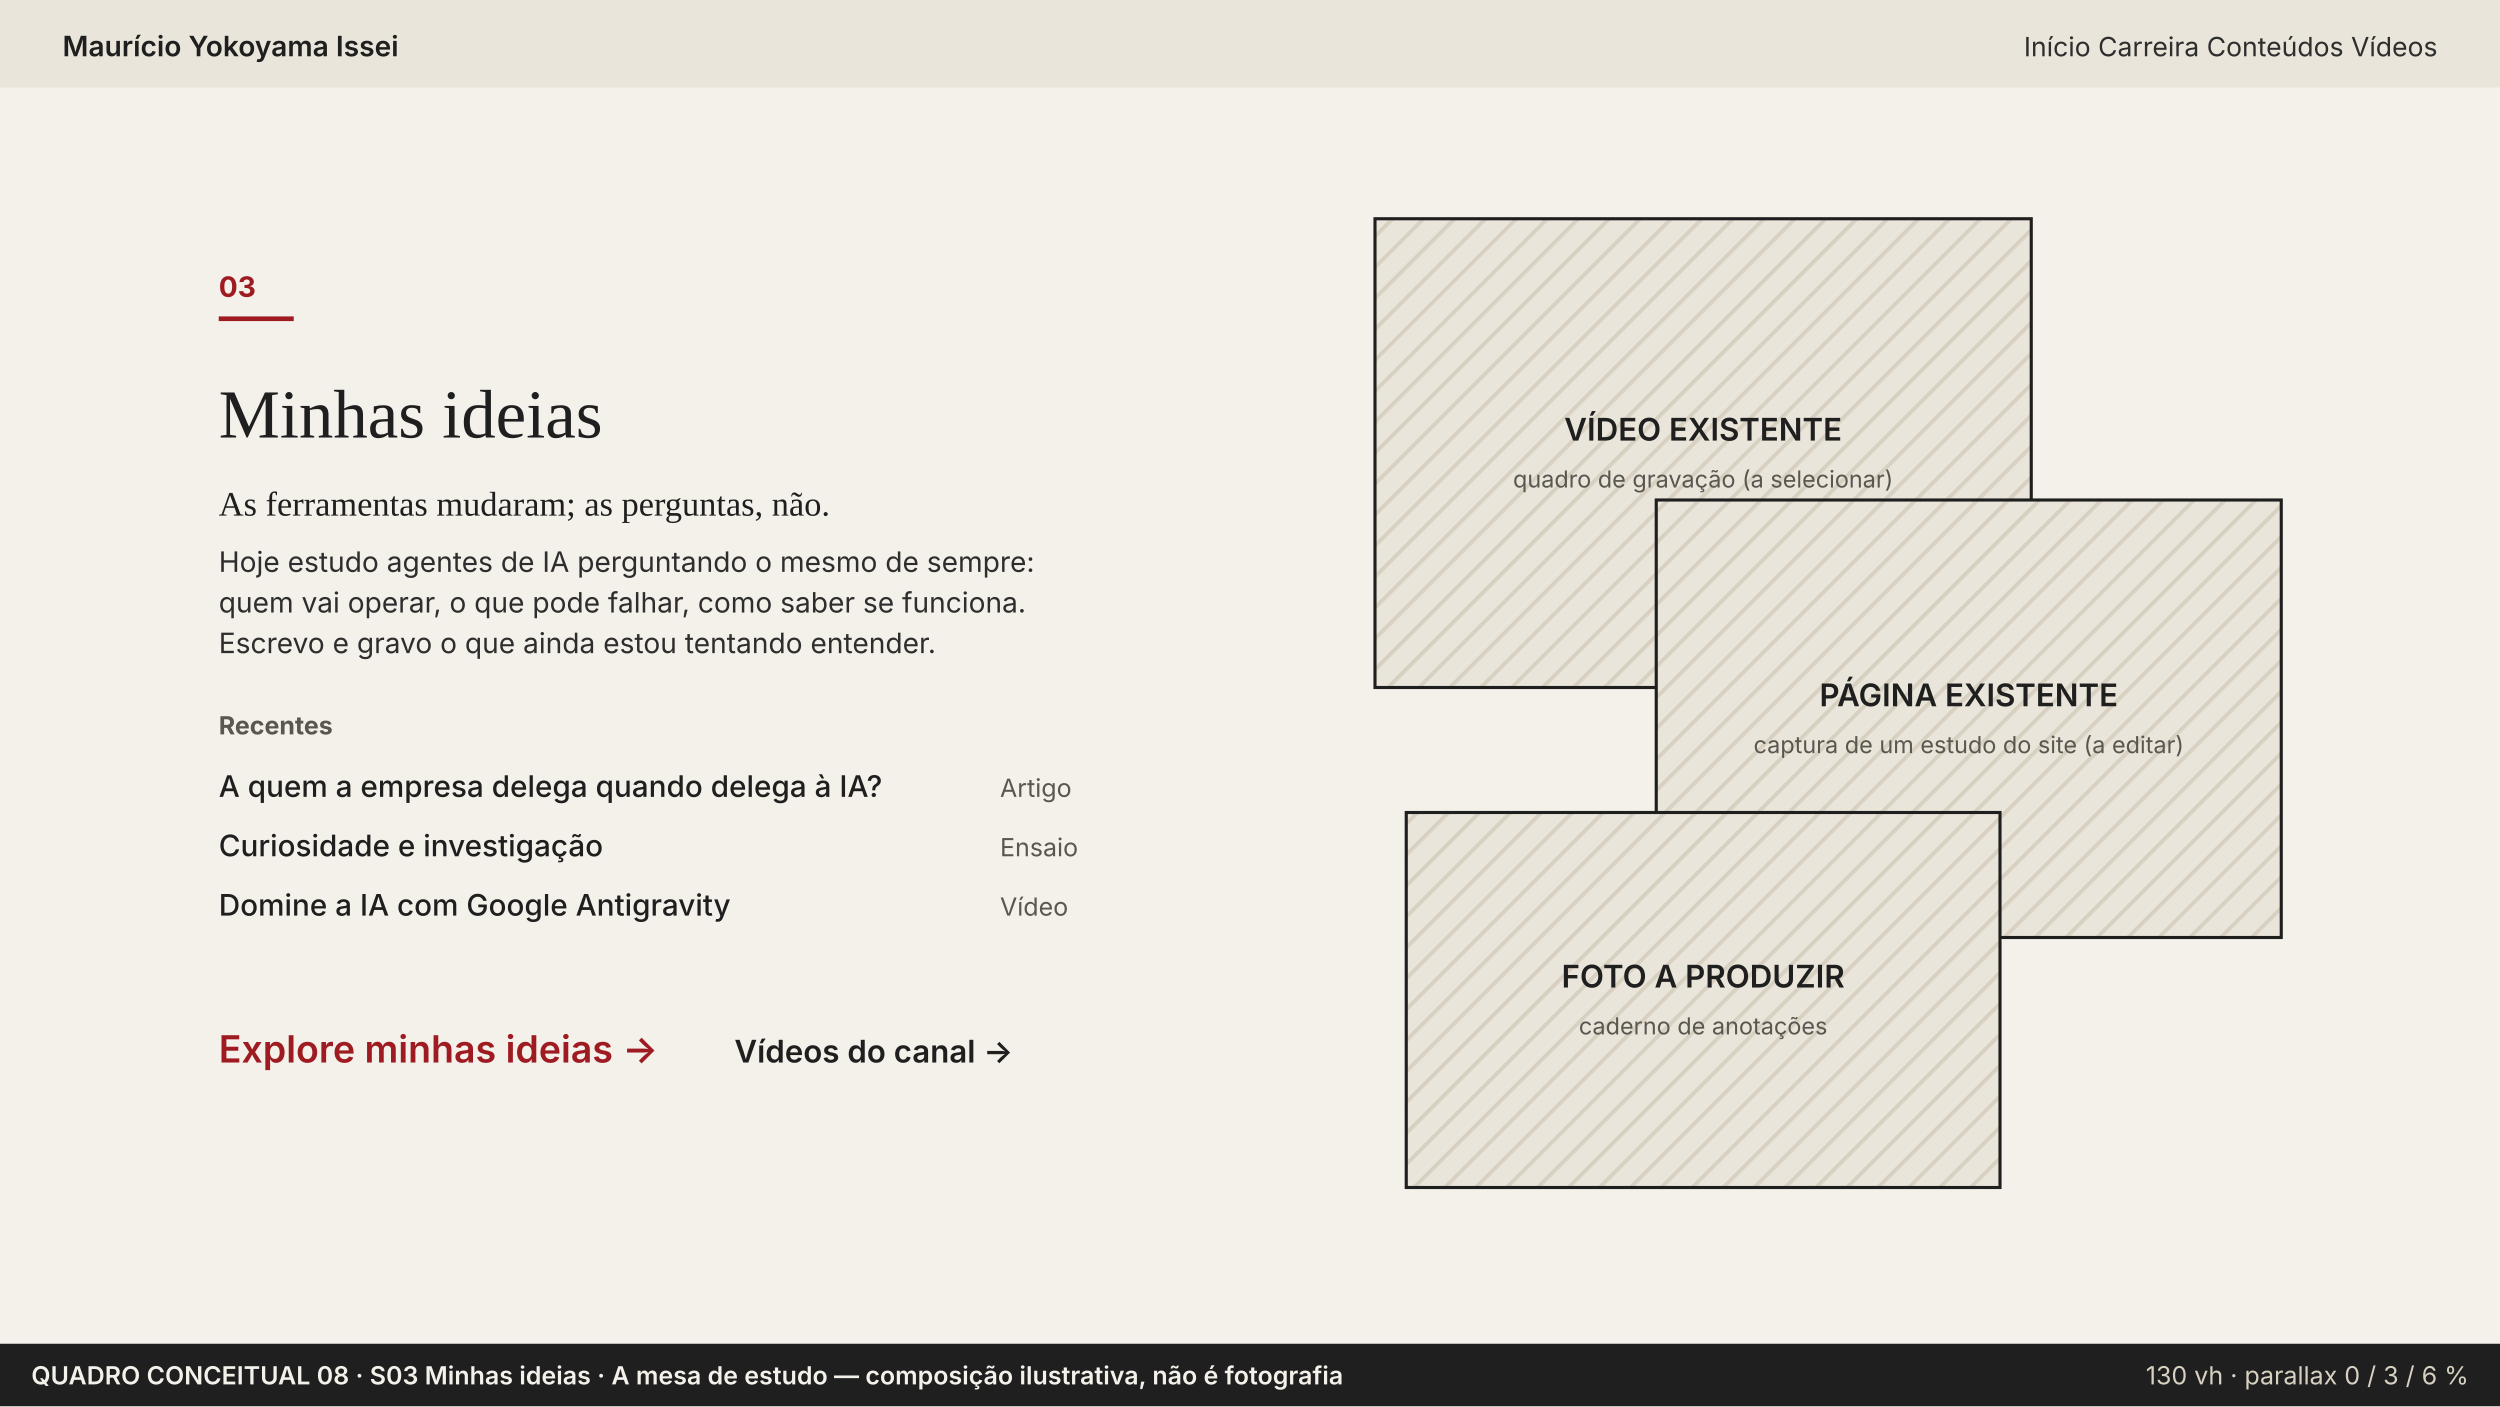
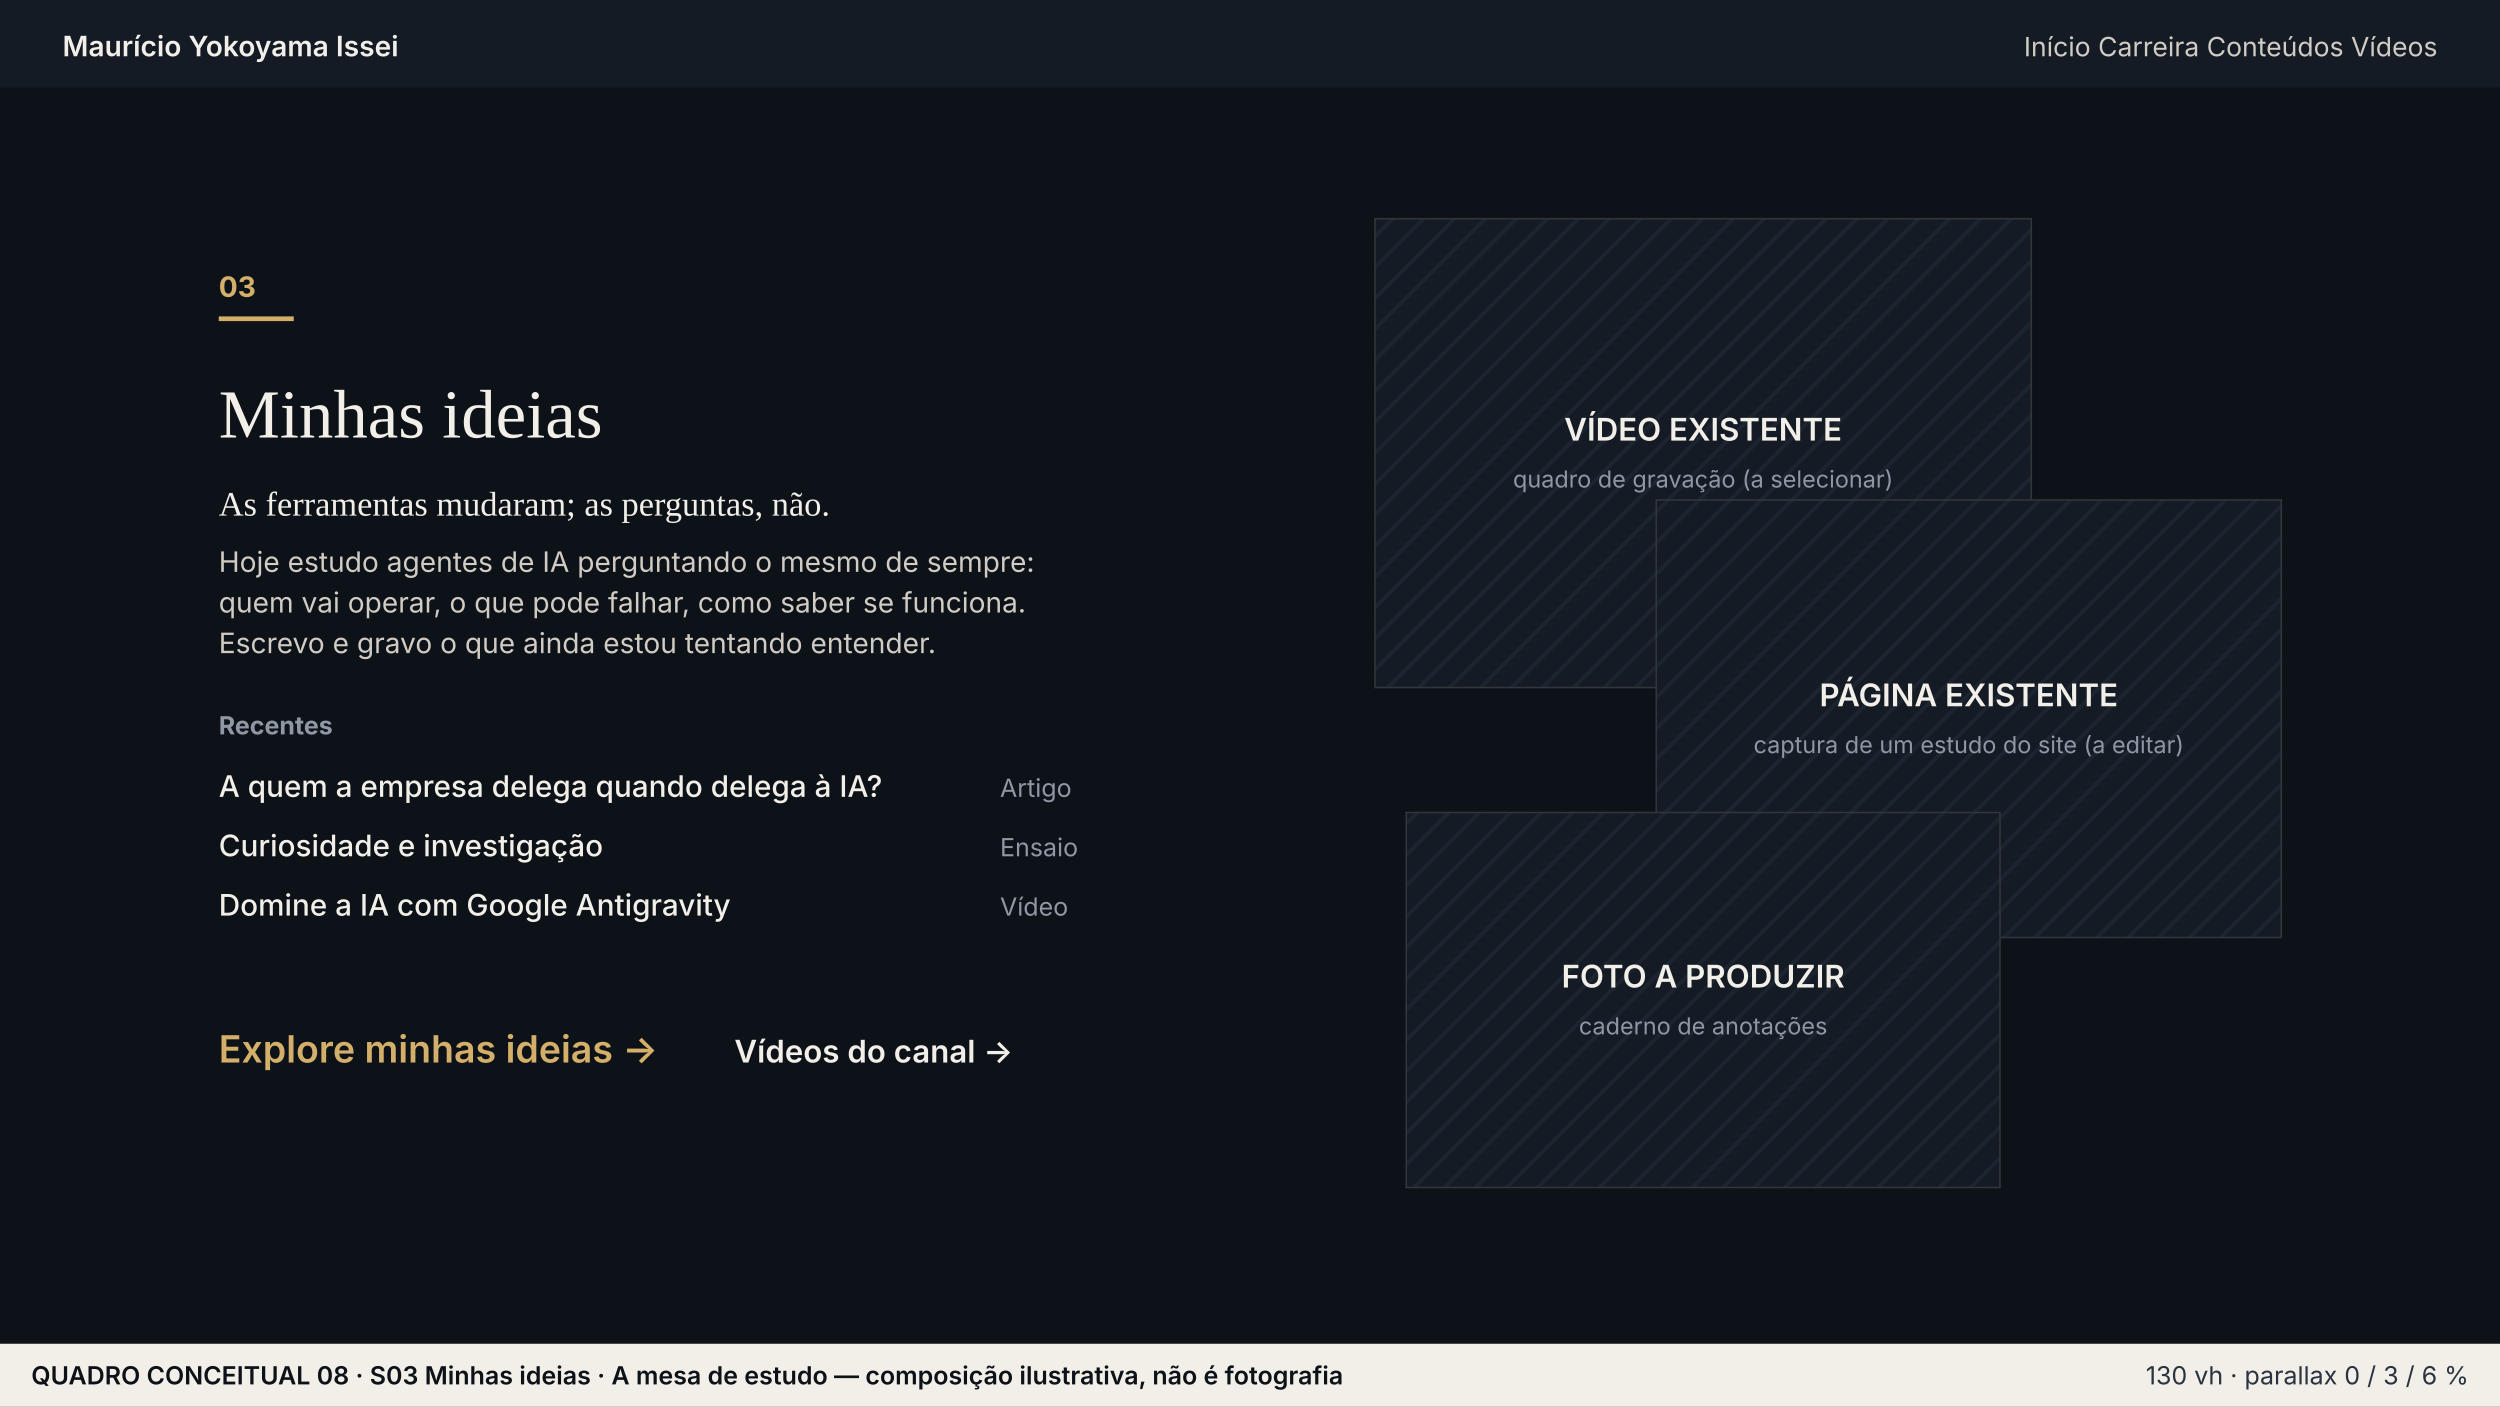
<svg xmlns="http://www.w3.org/2000/svg" width="1600" height="900" viewBox="0 0 1600 900">
  <defs>
    <pattern id="hach" width="14" height="14" patternUnits="userSpaceOnUse" patternTransform="rotate(45)">
-       <rect width="14" height="14" fill="#EAE5DA" />
-       <line x1="0" y1="0" x2="0" y2="14" stroke="#d8d1c2" stroke-width="5" />
+       <rect width="14" height="14" fill="#141B25" />
+       <line x1="0" y1="0" x2="0" y2="14" stroke="#1c2430" stroke-width="5" />
    </pattern>
  </defs>
-   <rect width="1600" height="900" fill="#F4F1EA" />
-   <rect x="0" y="0" width="1600" height="56" fill="#EAE5DA" />
-   <text x="40" y="36" font-family="Inter, Arial, sans-serif" font-size="18" font-weight="600" fill="#1F1F1F" text-anchor="start">Maurício Yokoyama Issei</text>
-   <text x="1560" y="36" font-family="Inter, Arial, sans-serif" font-size="17" font-weight="400" fill="#2E2E2E" text-anchor="end">Início   Carreira   Conteúdos   Vídeos</text>
-   <text x="140" y="190" font-family="Inter, Arial, sans-serif" font-size="18" font-weight="700" fill="#9E1B22" text-anchor="start">03</text>
-   <line x1="140" y1="204" x2="188" y2="204" stroke="#9E1B22" stroke-width="3" />
-   <text x="140" y="280" font-family="Georgia, 'Times New Roman', serif" font-size="44" font-weight="500" fill="#1F1F1F" text-anchor="start">Minhas ideias</text>
-   <text x="140" y="330" font-family="Georgia, 'Times New Roman', serif" font-size="22" font-weight="500" fill="#1F1F1F" text-anchor="start">As ferramentas mudaram; as perguntas, não.</text>
-   <text x="140" y="366" font-family="Inter, Arial, sans-serif" font-size="18" font-weight="400" fill="#2E2E2E" text-anchor="start">Hoje estudo agentes de IA perguntando o mesmo de sempre:</text>
-   <text x="140" y="392" font-family="Inter, Arial, sans-serif" font-size="18" font-weight="400" fill="#2E2E2E" text-anchor="start">quem vai operar, o que pode falhar, como saber se funciona.</text>
-   <text x="140" y="418" font-family="Inter, Arial, sans-serif" font-size="18" font-weight="400" fill="#2E2E2E" text-anchor="start">Escrevo e gravo o que ainda estou tentando entender.</text>
-   <text x="140" y="470" font-family="Inter, Arial, sans-serif" font-size="16" font-weight="700" fill="#5A5650" text-anchor="start">Recentes</text>
-   <text x="140" y="510" font-family="Inter, Arial, sans-serif" font-size="19" font-weight="500" fill="#1F1F1F" text-anchor="start">A quem a empresa delega quando delega à IA?</text>
-   <text x="640" y="510" font-family="Inter, Arial, sans-serif" font-size="16" font-weight="400" fill="#5A5650" text-anchor="start">Artigo</text>
-   <text x="140" y="548" font-family="Inter, Arial, sans-serif" font-size="19" font-weight="500" fill="#1F1F1F" text-anchor="start">Curiosidade e investigação</text>
-   <text x="640" y="548" font-family="Inter, Arial, sans-serif" font-size="16" font-weight="400" fill="#5A5650" text-anchor="start">Ensaio</text>
-   <text x="140" y="586" font-family="Inter, Arial, sans-serif" font-size="19" font-weight="500" fill="#1F1F1F" text-anchor="start">Domine a IA com Google Antigravity</text>
-   <text x="640" y="586" font-family="Inter, Arial, sans-serif" font-size="16" font-weight="400" fill="#5A5650" text-anchor="start">Vídeo</text>
-   <text x="140" y="680" font-family="Inter, Arial, sans-serif" font-size="24" font-weight="600" fill="#9E1B22" text-anchor="start">Explore minhas ideias  →</text>
-   <text x="470" y="680" font-family="Inter, Arial, sans-serif" font-size="20" font-weight="600" fill="#1F1F1F" text-anchor="start">Vídeos do canal  →</text>
-   <rect x="880" y="140" width="420" height="300" fill="url(#hach)" stroke="#1F1F1F" stroke-width="2" />
-   <text x="1090.0" y="282.0" font-family="Inter, Arial, sans-serif" font-size="20" font-weight="600" fill="#1F1F1F" text-anchor="middle">VÍDEO EXISTENTE</text>
-   <text x="1090.0" y="312.0" font-family="Inter, Arial, sans-serif" font-size="15" font-weight="400" fill="#5A5650" text-anchor="middle">quadro de gravação (a selecionar)</text>
-   <rect x="1060" y="320" width="400" height="280" fill="url(#hach)" stroke="#1F1F1F" stroke-width="2" />
-   <text x="1260.0" y="452.0" font-family="Inter, Arial, sans-serif" font-size="20" font-weight="600" fill="#1F1F1F" text-anchor="middle">PÁGINA EXISTENTE</text>
-   <text x="1260.0" y="482.0" font-family="Inter, Arial, sans-serif" font-size="15" font-weight="400" fill="#5A5650" text-anchor="middle">captura de um estudo do site (a editar)</text>
-   <rect x="900" y="520" width="380" height="240" fill="url(#hach)" stroke="#1F1F1F" stroke-width="2" />
-   <text x="1090.0" y="632.0" font-family="Inter, Arial, sans-serif" font-size="20" font-weight="600" fill="#1F1F1F" text-anchor="middle">FOTO A PRODUZIR</text>
-   <text x="1090.0" y="662.0" font-family="Inter, Arial, sans-serif" font-size="15" font-weight="400" fill="#5A5650" text-anchor="middle">caderno de anotações</text>
-   <rect x="0" y="860" width="1600" height="40" fill="#1F1F1F" />
-   <text x="20" y="886" font-family="Inter, Arial, sans-serif" font-size="16" font-weight="600" fill="#F4F1EA" text-anchor="start">QUADRO CONCEITUAL 08 · S03 Minhas ideias · A mesa de estudo — composição ilustrativa, não é fotografia</text>
-   <text x="1580" y="886" font-family="Inter, Arial, sans-serif" font-size="16" font-weight="400" fill="#d8d1c2" text-anchor="end">130 vh · parallax 0 / 3 / 6 %</text>
+   <rect width="1600" height="900" fill="#0D1219" />
+   <rect x="0" y="0" width="1600" height="56" fill="#141B25" />
+   <text x="40" y="36" font-family="Inter, Arial, sans-serif" font-size="18" font-weight="600" fill="#F2EFE9" text-anchor="start">Maurício Yokoyama Issei</text>
+   <text x="1560" y="36" font-family="Inter, Arial, sans-serif" font-size="17" font-weight="400" fill="#D0CCC3" text-anchor="end">Início   Carreira   Conteúdos   Vídeos</text>
+   <text x="140" y="190" font-family="Inter, Arial, sans-serif" font-size="18" font-weight="700" fill="#D4AF6A" text-anchor="start">03</text>
+   <line x1="140" y1="204" x2="188" y2="204" stroke="#D4AF6A" stroke-width="3" />
+   <text x="140" y="280" font-family="Georgia, 'Times New Roman', serif" font-size="44" font-weight="500" fill="#F2EFE9" text-anchor="start">Minhas ideias</text>
+   <text x="140" y="330" font-family="Georgia, 'Times New Roman', serif" font-size="22" font-weight="500" fill="#F2EFE9" text-anchor="start">As ferramentas mudaram; as perguntas, não.</text>
+   <text x="140" y="366" font-family="Inter, Arial, sans-serif" font-size="18" font-weight="400" fill="#D0CCC3" text-anchor="start">Hoje estudo agentes de IA perguntando o mesmo de sempre:</text>
+   <text x="140" y="392" font-family="Inter, Arial, sans-serif" font-size="18" font-weight="400" fill="#D0CCC3" text-anchor="start">quem vai operar, o que pode falhar, como saber se funciona.</text>
+   <text x="140" y="418" font-family="Inter, Arial, sans-serif" font-size="18" font-weight="400" fill="#D0CCC3" text-anchor="start">Escrevo e gravo o que ainda estou tentando entender.</text>
+   <text x="140" y="470" font-family="Inter, Arial, sans-serif" font-size="16" font-weight="700" fill="#8F97A4" text-anchor="start">Recentes</text>
+   <text x="140" y="510" font-family="Inter, Arial, sans-serif" font-size="19" font-weight="500" fill="#F2EFE9" text-anchor="start">A quem a empresa delega quando delega à IA?</text>
+   <text x="640" y="510" font-family="Inter, Arial, sans-serif" font-size="16" font-weight="400" fill="#8F97A4" text-anchor="start">Artigo</text>
+   <text x="140" y="548" font-family="Inter, Arial, sans-serif" font-size="19" font-weight="500" fill="#F2EFE9" text-anchor="start">Curiosidade e investigação</text>
+   <text x="640" y="548" font-family="Inter, Arial, sans-serif" font-size="16" font-weight="400" fill="#8F97A4" text-anchor="start">Ensaio</text>
+   <text x="140" y="586" font-family="Inter, Arial, sans-serif" font-size="19" font-weight="500" fill="#F2EFE9" text-anchor="start">Domine a IA com Google Antigravity</text>
+   <text x="640" y="586" font-family="Inter, Arial, sans-serif" font-size="16" font-weight="400" fill="#8F97A4" text-anchor="start">Vídeo</text>
+   <text x="140" y="680" font-family="Inter, Arial, sans-serif" font-size="24" font-weight="600" fill="#D4AF6A" text-anchor="start">Explore minhas ideias  →</text>
+   <text x="470" y="680" font-family="Inter, Arial, sans-serif" font-size="20" font-weight="600" fill="#F2EFE9" text-anchor="start">Vídeos do canal  →</text>
+   <rect x="880" y="140" width="420" height="300" fill="url(#hach)" stroke="#32353a" stroke-width="1" />
+   <text x="1090.0" y="282.0" font-family="Inter, Arial, sans-serif" font-size="20" font-weight="600" fill="#F2EFE9" text-anchor="middle">VÍDEO EXISTENTE</text>
+   <text x="1090.0" y="312.0" font-family="Inter, Arial, sans-serif" font-size="15" font-weight="400" fill="#8F97A4" text-anchor="middle">quadro de gravação (a selecionar)</text>
+   <rect x="1060" y="320" width="400" height="280" fill="url(#hach)" stroke="#32353a" stroke-width="1" />
+   <text x="1260.0" y="452.0" font-family="Inter, Arial, sans-serif" font-size="20" font-weight="600" fill="#F2EFE9" text-anchor="middle">PÁGINA EXISTENTE</text>
+   <text x="1260.0" y="482.0" font-family="Inter, Arial, sans-serif" font-size="15" font-weight="400" fill="#8F97A4" text-anchor="middle">captura de um estudo do site (a editar)</text>
+   <rect x="900" y="520" width="380" height="240" fill="url(#hach)" stroke="#32353a" stroke-width="1" />
+   <text x="1090.0" y="632.0" font-family="Inter, Arial, sans-serif" font-size="20" font-weight="600" fill="#F2EFE9" text-anchor="middle">FOTO A PRODUZIR</text>
+   <text x="1090.0" y="662.0" font-family="Inter, Arial, sans-serif" font-size="15" font-weight="400" fill="#8F97A4" text-anchor="middle">caderno de anotações</text>
+   <rect x="0" y="860" width="1600" height="40" fill="#F2EFE9" />
+   <text x="20" y="886" font-family="Inter, Arial, sans-serif" font-size="16" font-weight="600" fill="#0D1219" text-anchor="start">QUADRO CONCEITUAL 08 · S03 Minhas ideias · A mesa de estudo — composição ilustrativa, não é fotografia</text>
+   <text x="1580" y="886" font-family="Inter, Arial, sans-serif" font-size="16" font-weight="400" fill="#2a3340" text-anchor="end">130 vh · parallax 0 / 3 / 6 %</text>
</svg>
